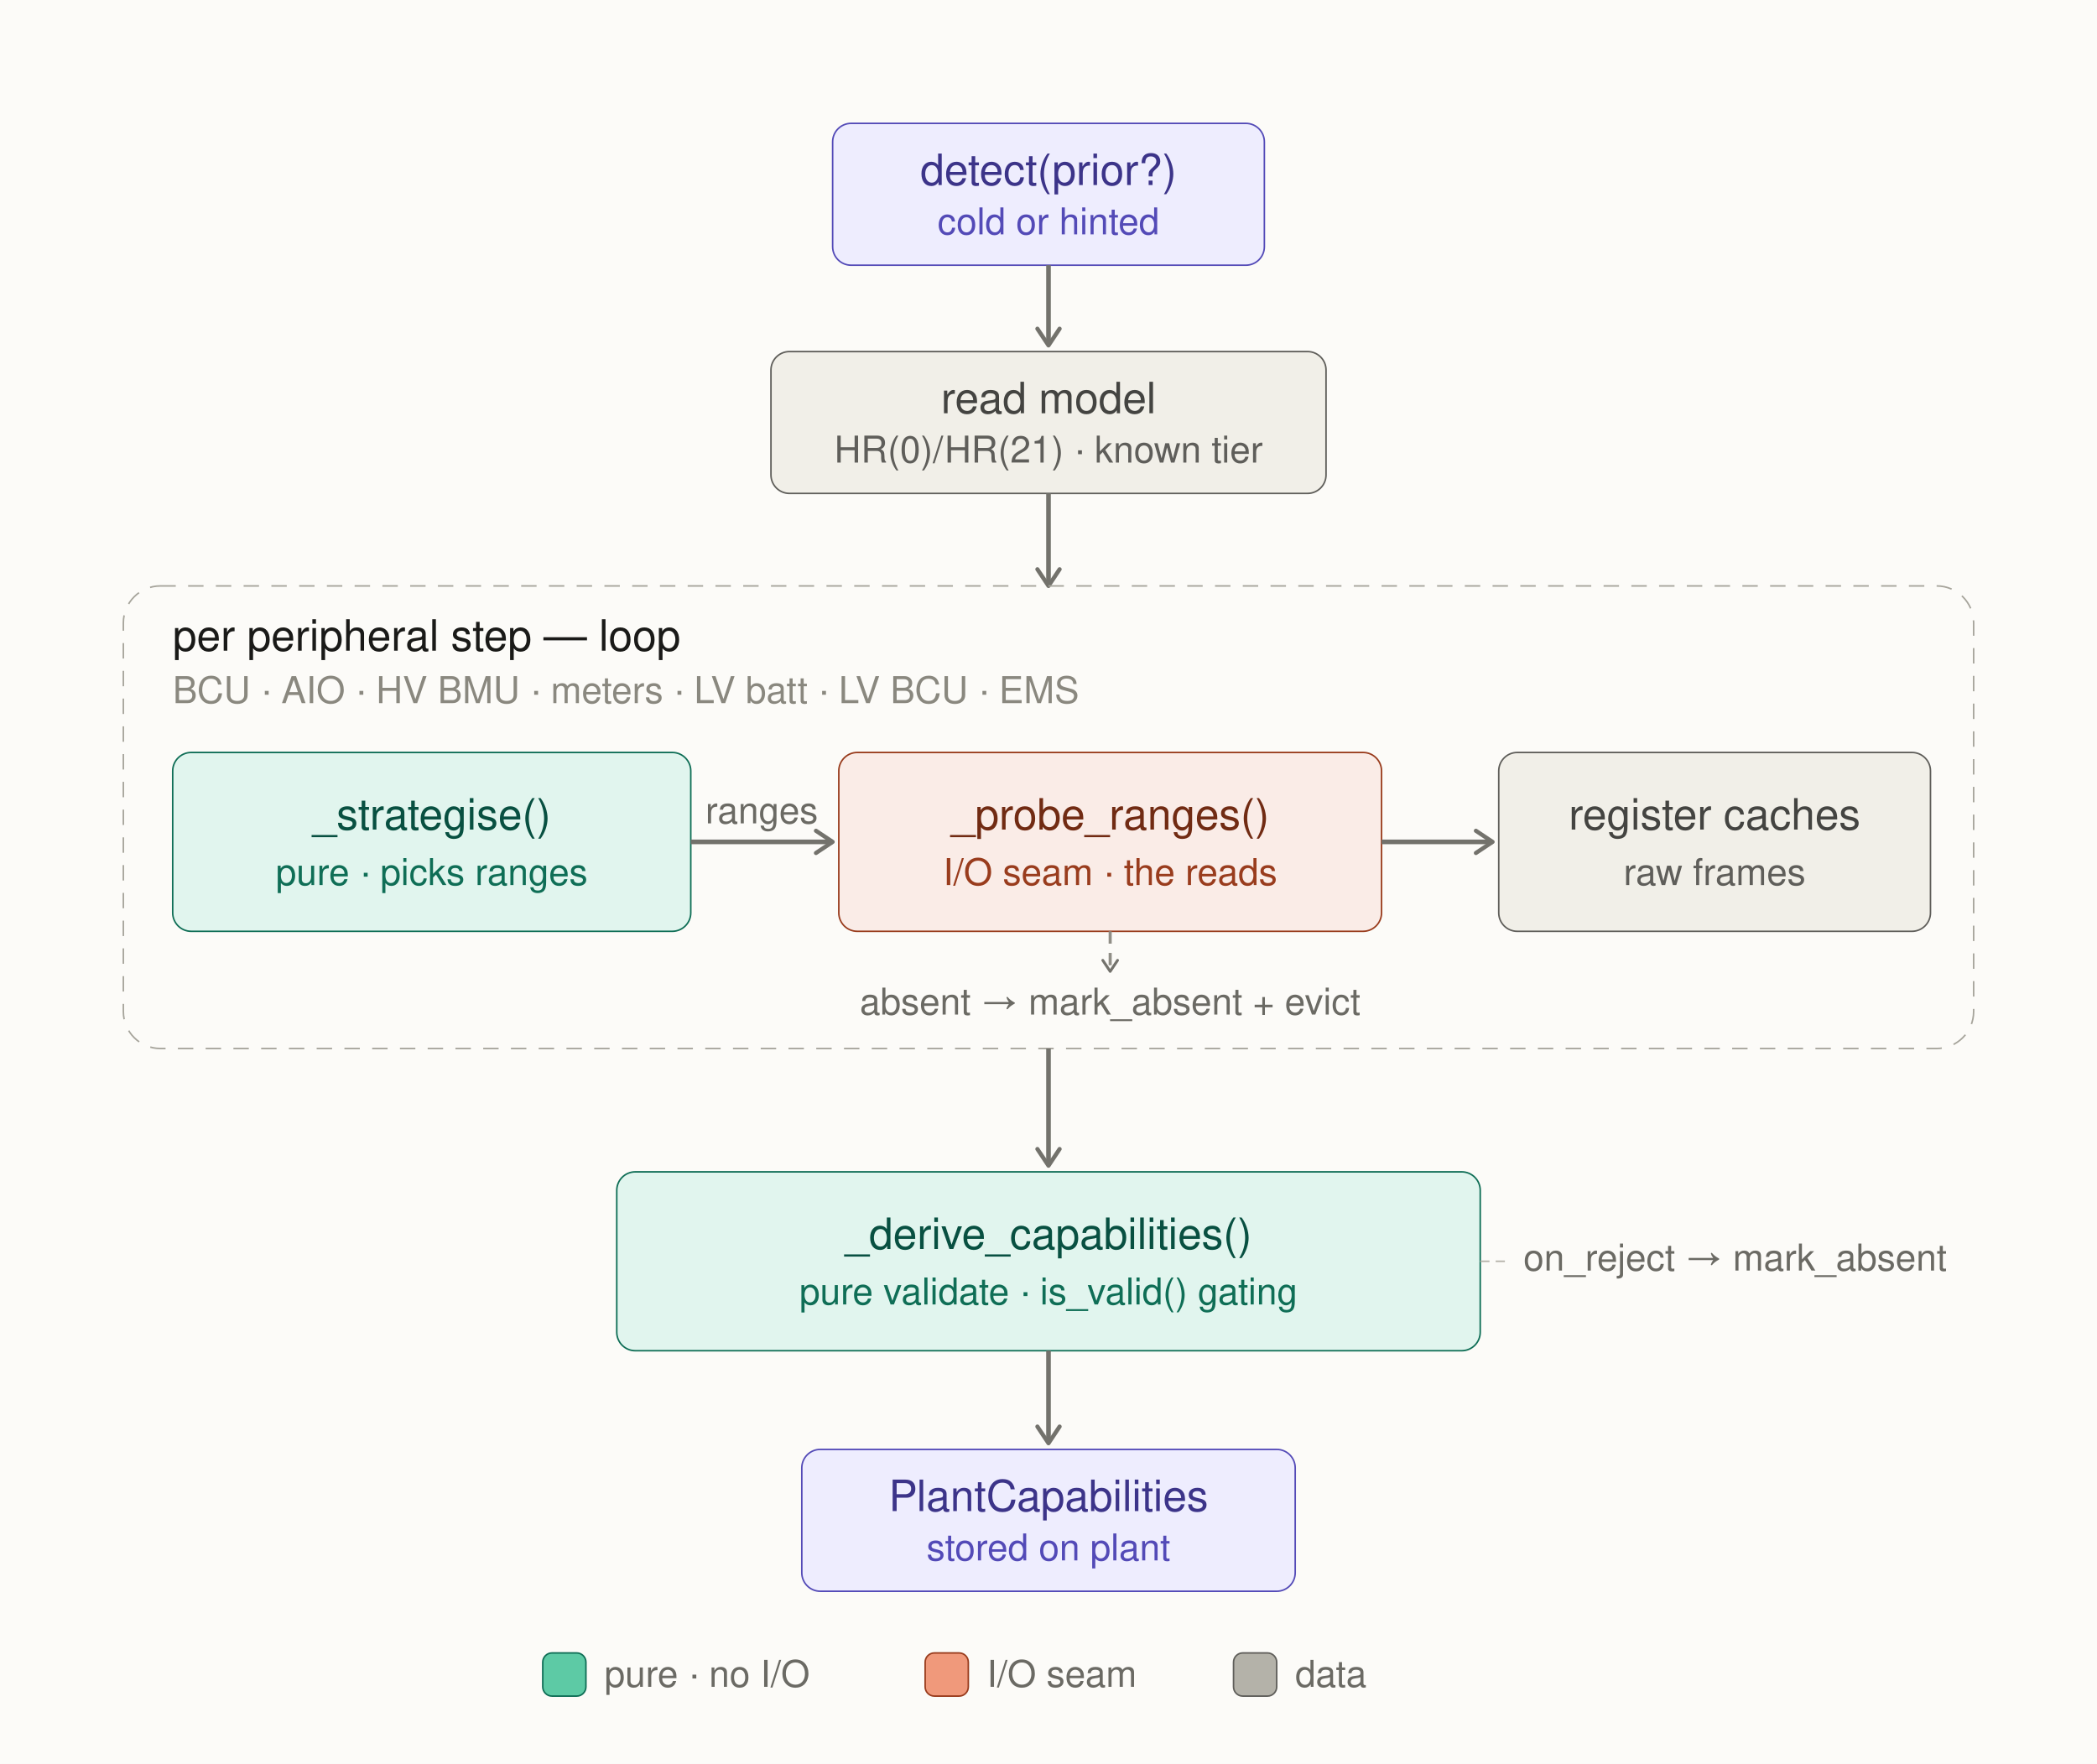
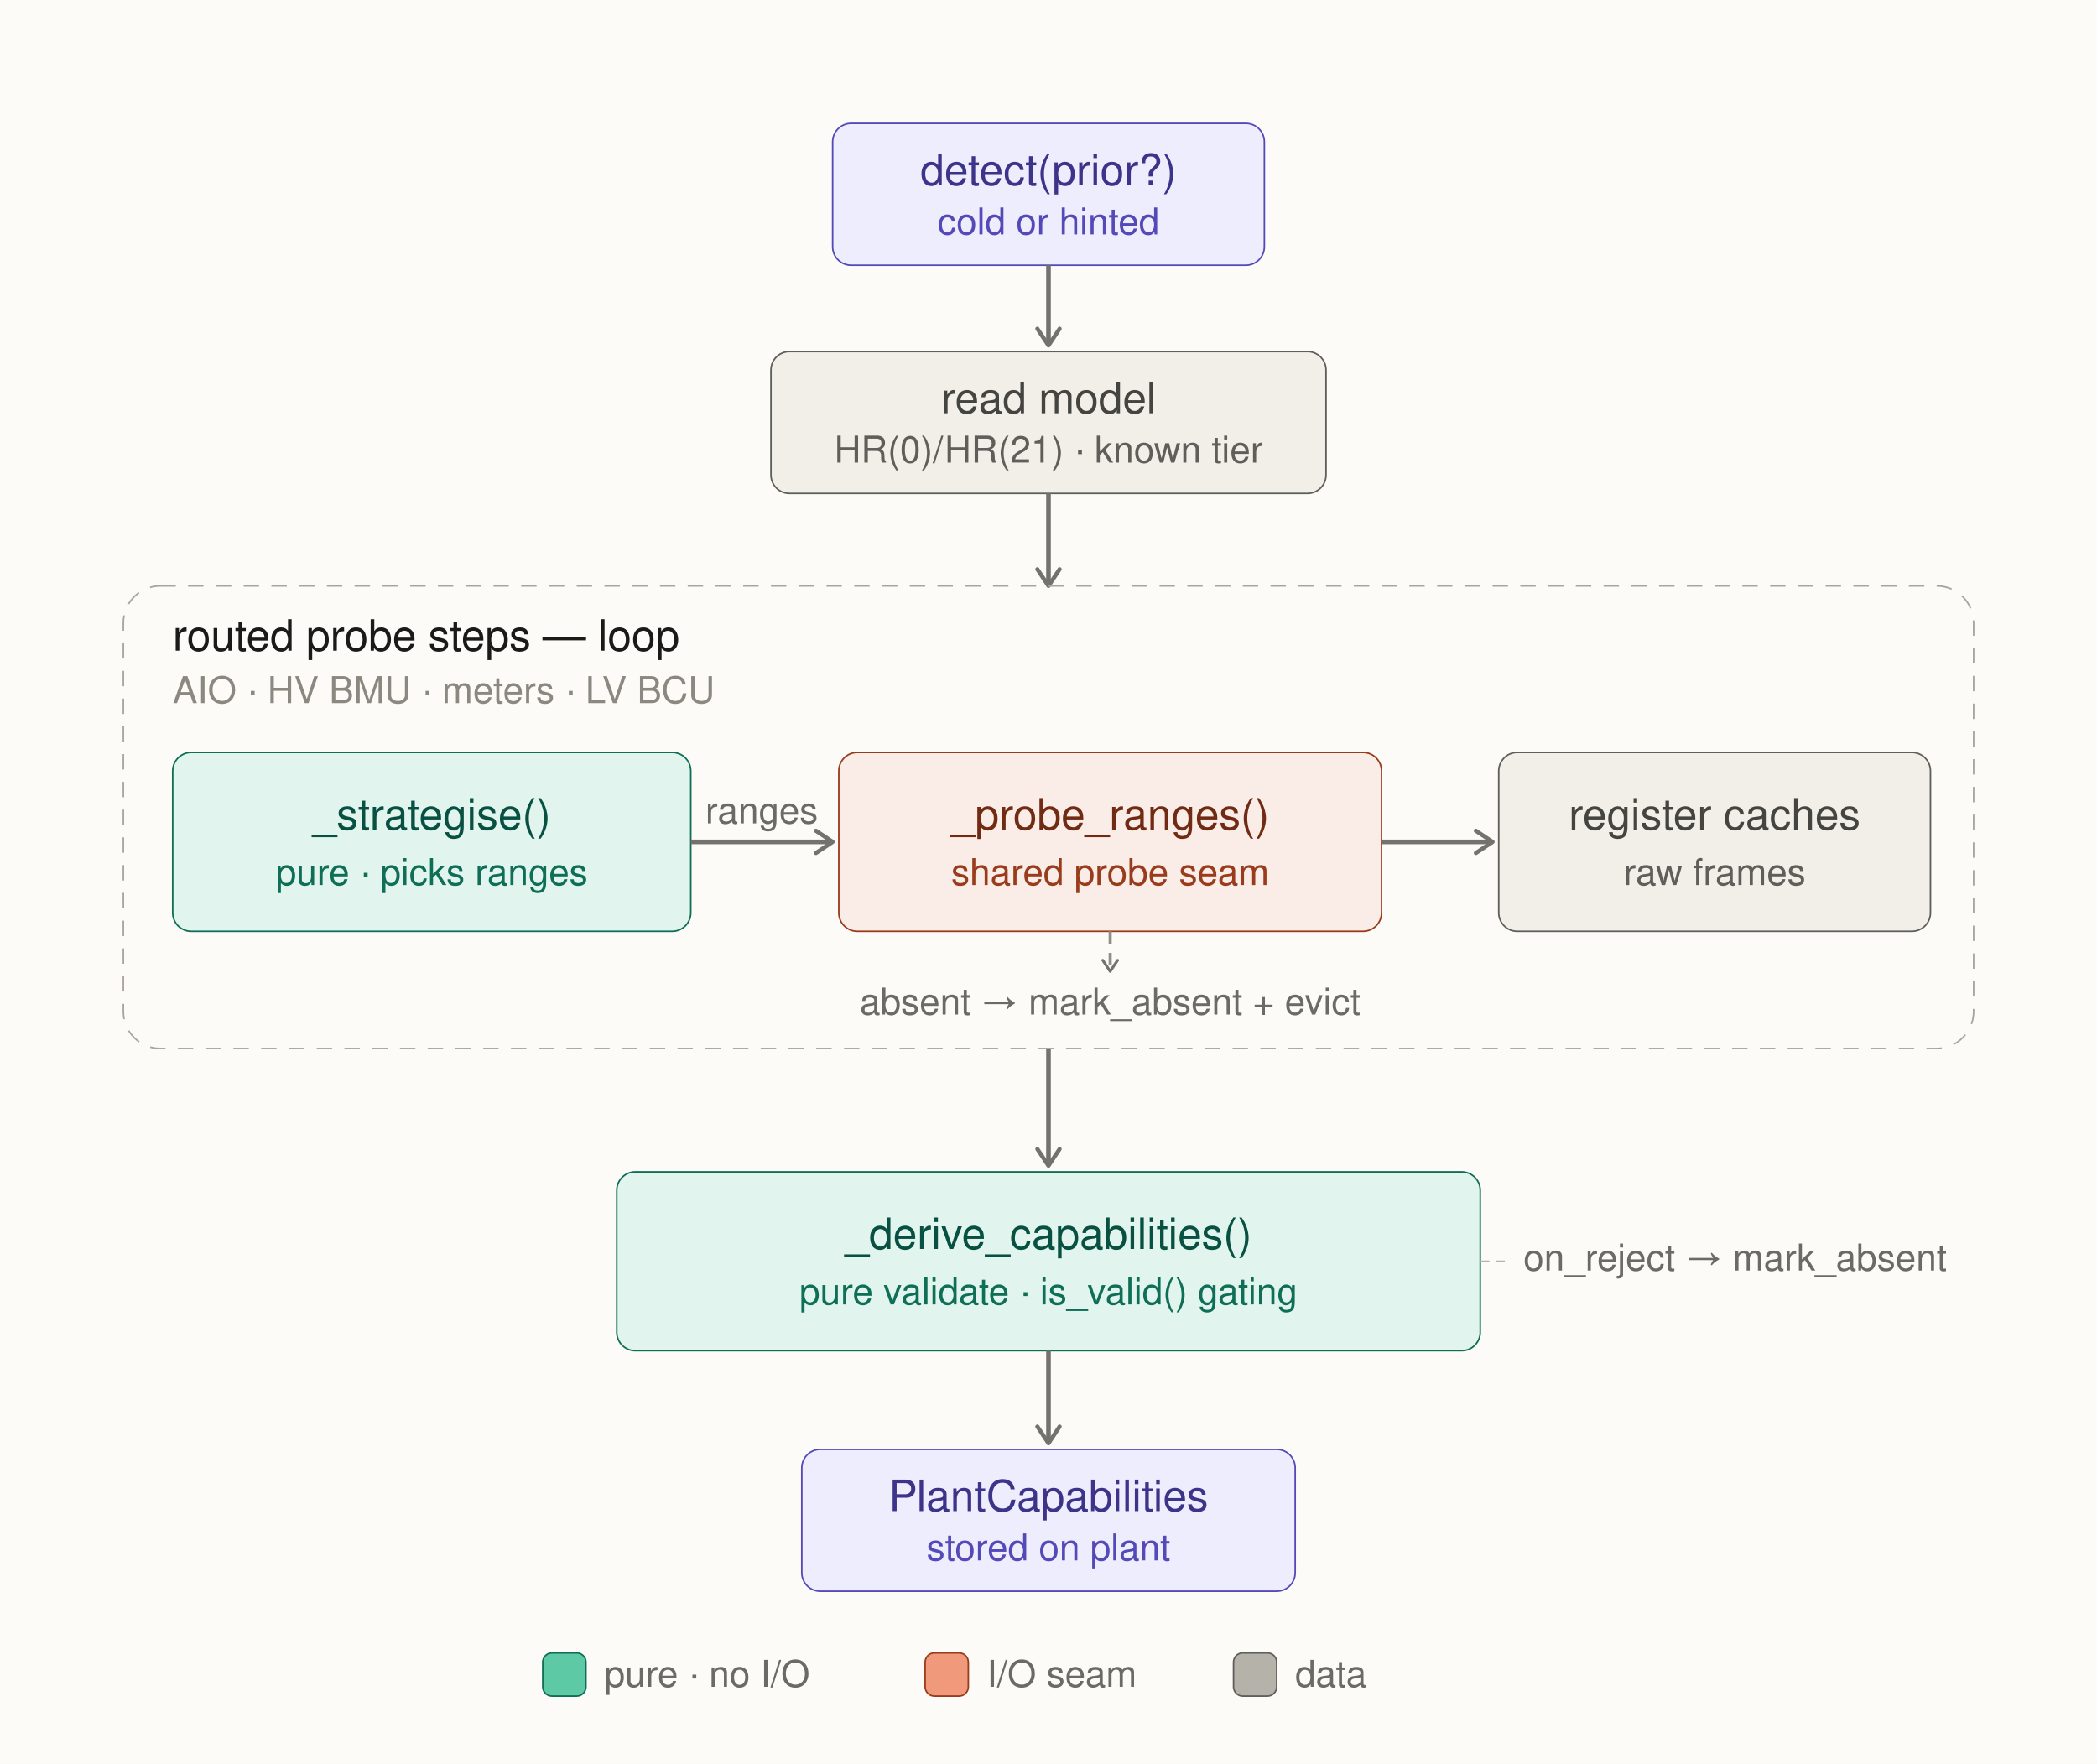
<svg xmlns="http://www.w3.org/2000/svg" width="680" viewBox="0 0 680 572" role="img">
  <style>
text{font-family:"Helvetica Neue",Helvetica,Arial,sans-serif}
.t{font-size:14px;fill:#1a1a18}
.ts{font-size:12px;fill:#6b6a64}
.th{font-size:14px;font-weight:500;fill:#1a1a18}
.tm{font-size:12px;fill:#8a887f}
.box{fill:#ffffff;stroke:#d3d1c7;stroke-width:.5}
.nf-teal{fill:#E1F5EE;stroke:#0F6E56;stroke-width:.5}
.nt-teal{font-size:14px;fill:#085041}
.nu-teal{font-size:12px;fill:#0F6E56}
.nf-coral{fill:#FAECE7;stroke:#993C1D;stroke-width:.5}
.nt-coral{font-size:14px;fill:#712B13}
.nu-coral{font-size:12px;fill:#993C1D}
.nf-purple{fill:#EEEDFE;stroke:#534AB7;stroke-width:.5}
.nt-purple{font-size:14px;fill:#3C3489}
.nu-purple{font-size:12px;fill:#534AB7}
.nf-gray{fill:#F1EFE8;stroke:#5F5E5A;stroke-width:.5}
.nt-gray{font-size:14px;fill:#444441}
.nu-gray{font-size:12px;fill:#5F5E5A}
.ch-teal{fill:#5DCAA5;stroke:#0F6E56;stroke-width:.5}
.ch-coral{fill:#F0997B;stroke:#993C1D;stroke-width:.5}
.ch-gray{fill:#B4B2A9;stroke:#5F5E5A;stroke-width:.5}
.arr{stroke:#73726c;stroke-width:1.5;fill:none}
.dash{stroke:#908e86;stroke-width:1;fill:none;stroke-dasharray:4 3}
.lead{stroke:#b4b2a9;stroke-width:.5;fill:none;stroke-dasharray:3 2}
.cont{fill:none;stroke:#a6a49b;stroke-width:.5;stroke-dasharray:5 4}
</style>
  <defs>
    <marker id="arrow" viewBox="0 0 10 10" refX="8" refY="5" markerWidth="6" markerHeight="6" orient="auto-start-reverse">
      <path d="M2 1L8 5L2 9" fill="none" stroke="#73726c" stroke-width="1.5" stroke-linecap="round" stroke-linejoin="round" />
    </marker>
  </defs>
  <rect x="0" y="0" width="680" height="572" fill="#fcfbf8" />
  <rect class="nf-purple" x="270" y="40" width="140" height="46" rx="6" />
  <text class="nt-purple" x="340" y="60" text-anchor="middle">detect(prior?)</text>
  <text class="nu-purple" x="340" y="76" text-anchor="middle">cold or hinted</text>
  <line class="arr" x1="340" y1="86" x2="340" y2="112" marker-end="url(#arrow)" />
  <rect class="nf-gray" x="250" y="114" width="180" height="46" rx="6" />
  <text class="nt-gray" x="340" y="134" text-anchor="middle">read model</text>
  <text class="nu-gray" x="340" y="150" text-anchor="middle">HR(0)/HR(21) · known tier</text>
  <line class="arr" x1="340" y1="160" x2="340" y2="190" marker-end="url(#arrow)" />
  <rect class="cont" x="40" y="190" width="600" height="150" rx="12" />
-   <text class="th" x="56" y="211" text-anchor="start">per peripheral step — loop</text>
-   <text class="tm" x="56" y="228" text-anchor="start">BCU · AIO · HV BMU · meters · LV batt · LV BCU · EMS</text>
+   <text class="th" x="56" y="211" text-anchor="start">routed probe steps — loop</text>
+   <text class="tm" x="56" y="228" text-anchor="start">AIO · HV BMU · meters · LV BCU</text>
  <rect class="nf-teal" x="56" y="244" width="168" height="58" rx="6" />
  <text class="nt-teal" x="140" y="269" text-anchor="middle">_strategise()</text>
  <text class="nu-teal" x="140" y="287" text-anchor="middle">pure · picks ranges</text>
  <line class="arr" x1="224" y1="273" x2="270" y2="273" marker-end="url(#arrow)" />
  <text class="ts" x="247" y="267" text-anchor="middle">ranges</text>
  <rect class="nf-coral" x="272" y="244" width="176" height="58" rx="6" />
  <text class="nt-coral" x="360" y="269" text-anchor="middle">_probe_ranges()</text>
-   <text class="nu-coral" x="360" y="287" text-anchor="middle">I/O seam · the reads</text>
+   <text class="nu-coral" x="360" y="287" text-anchor="middle">shared probe seam</text>
  <line class="arr" x1="448" y1="273" x2="484" y2="273" marker-end="url(#arrow)" />
  <rect class="nf-gray" x="486" y="244" width="140" height="58" rx="6" />
  <text class="nt-gray" x="556" y="269" text-anchor="middle">register caches</text>
  <text class="nu-gray" x="556" y="287" text-anchor="middle">raw frames</text>
  <line class="dash" x1="360" y1="302" x2="360" y2="315" marker-end="url(#arrow)" />
  <text class="ts" x="360" y="329" text-anchor="middle">absent → mark_absent + evict</text>
  <line class="arr" x1="340" y1="340" x2="340" y2="378" marker-end="url(#arrow)" />
  <rect class="nf-teal" x="200" y="380" width="280" height="58" rx="6" />
  <text class="nt-teal" x="340" y="405" text-anchor="middle">_derive_capabilities()</text>
  <text class="nu-teal" x="340" y="423" text-anchor="middle">pure validate · is_valid() gating</text>
  <line class="lead" x1="480" y1="409" x2="490" y2="409" />
  <text class="ts" x="494" y="412" text-anchor="start">on_reject → mark_absent</text>
  <line class="arr" x1="340" y1="438" x2="340" y2="468" marker-end="url(#arrow)" />
  <rect class="nf-purple" x="260" y="470" width="160" height="46" rx="6" />
  <text class="nt-purple" x="340" y="490" text-anchor="middle">PlantCapabilities</text>
  <text class="nu-purple" x="340" y="506" text-anchor="middle">stored on plant</text>
  <rect class="ch-teal" x="176" y="536" width="14" height="14" rx="3" />
  <text class="ts" x="196" y="547" text-anchor="start">pure · no I/O</text>
  <rect class="ch-coral" x="300" y="536" width="14" height="14" rx="3" />
  <text class="ts" x="320" y="547" text-anchor="start">I/O seam</text>
  <rect class="ch-gray" x="400" y="536" width="14" height="14" rx="3" />
  <text class="ts" x="420" y="547" text-anchor="start">data</text>
</svg>
